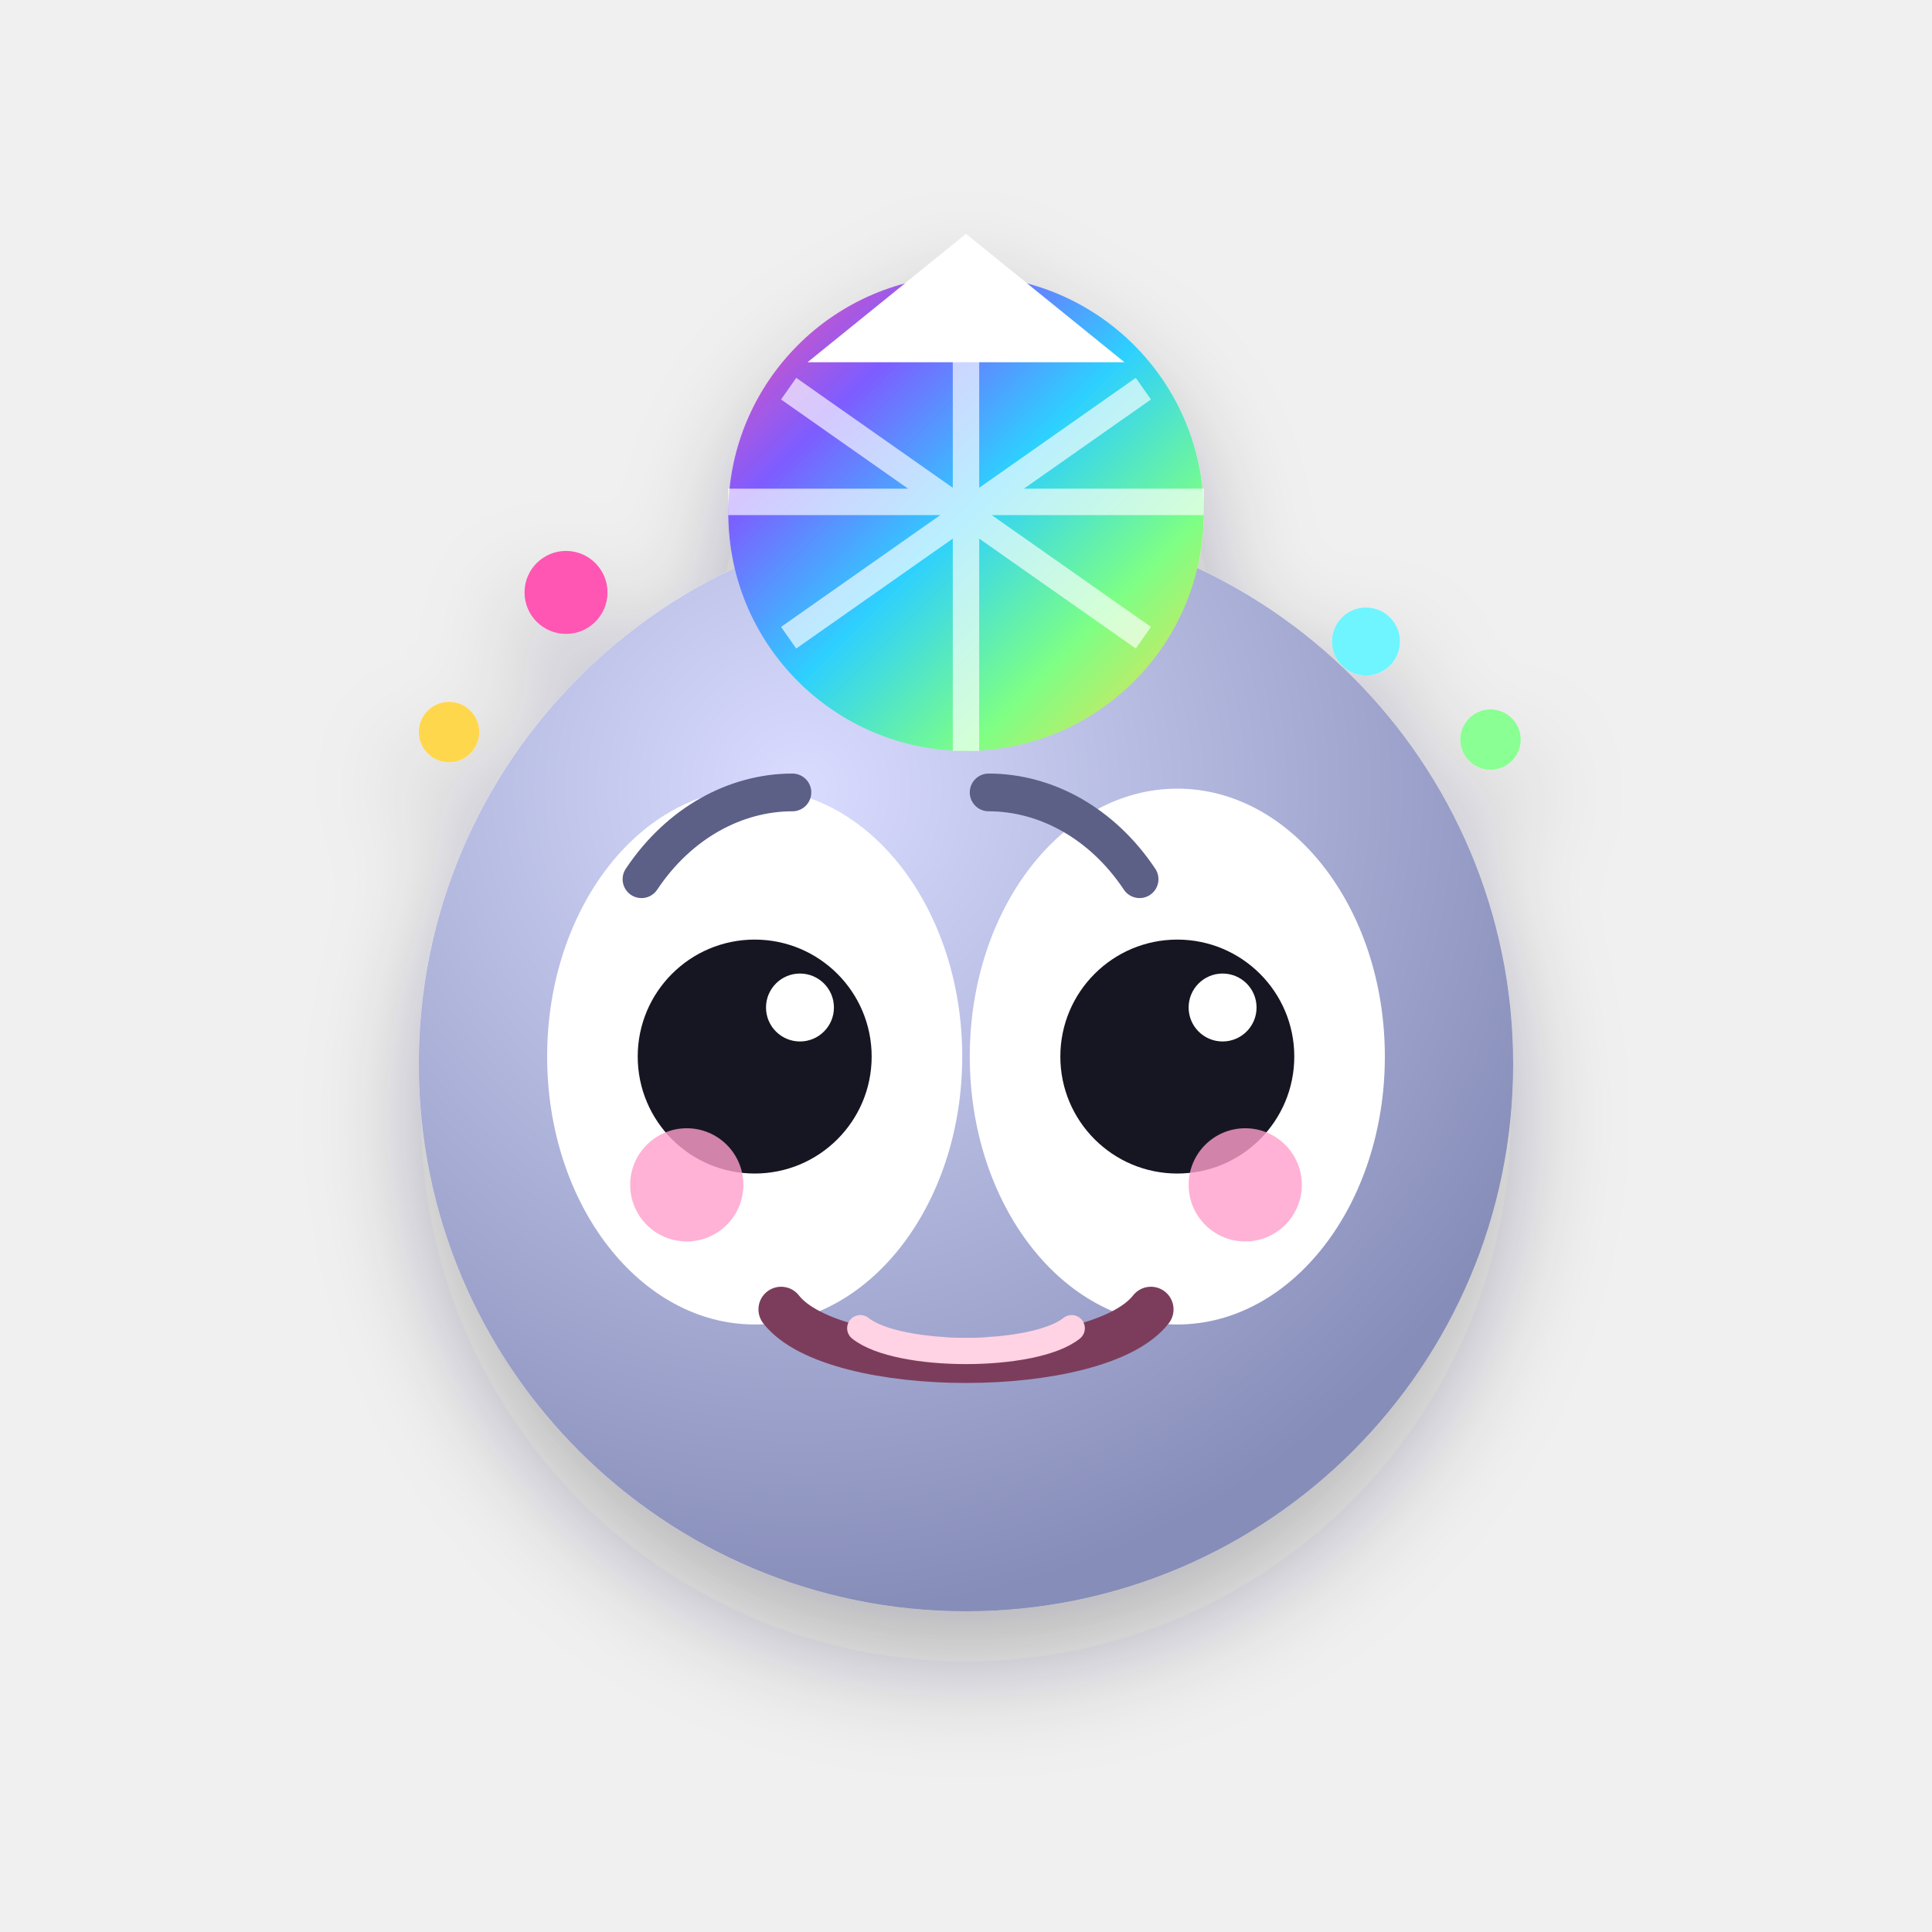
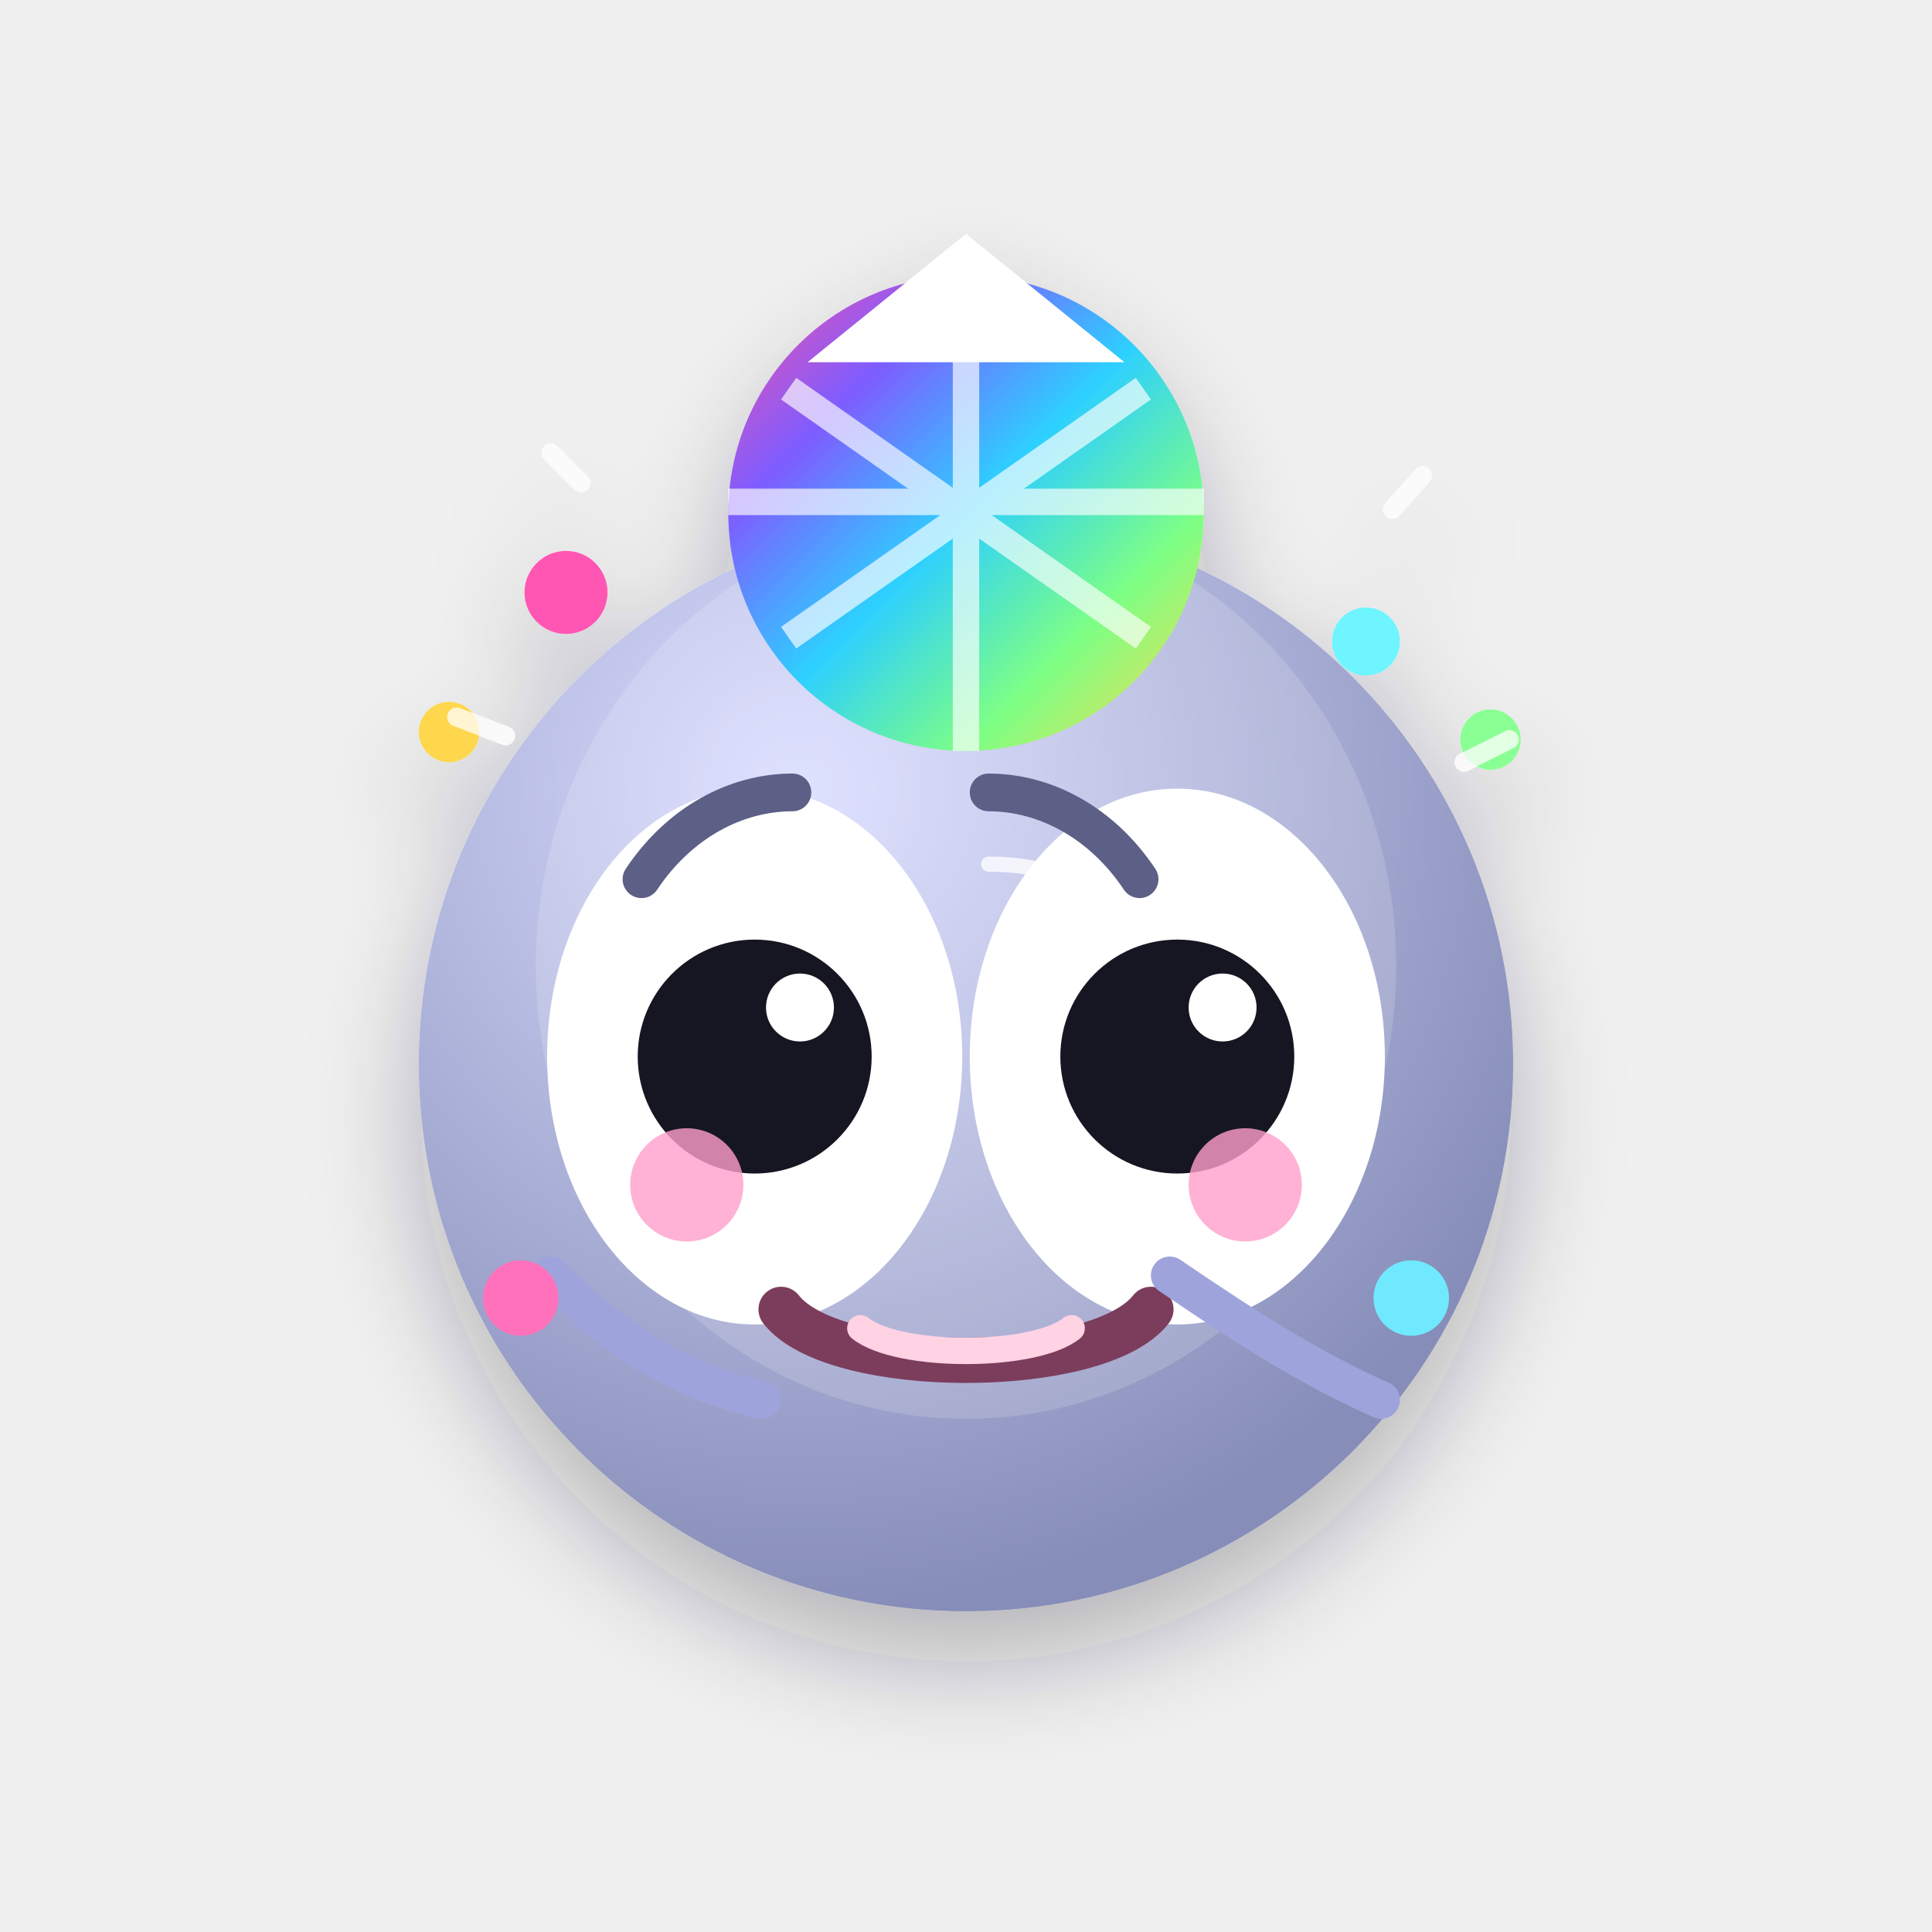
<svg xmlns="http://www.w3.org/2000/svg" viewBox="0 0 512 512">
  <defs>
    <radialGradient id="face7" cx="35%" cy="25%" r="75%">
      <stop offset="0%" stop-color="#d9dcff" />
      <stop offset="100%" stop-color="#868db8" />
    </radialGradient>
    <linearGradient id="disco" x1="0" y1="0" x2="1" y2="1">
      <stop offset="0%" stop-color="#ff56a5" />
      <stop offset="25%" stop-color="#7f5bff" />
      <stop offset="50%" stop-color="#2dd0ff" />
      <stop offset="75%" stop-color="#7dff85" />
      <stop offset="100%" stop-color="#ffd84a" />
    </linearGradient>
    <filter id="shadow7" x="-20%" y="-20%" width="140%" height="140%">
      <feDropShadow dx="0" dy="14" stdDeviation="14" flood-color="#1b1831" flood-opacity=".28" />
    </filter>
  </defs>
  <g filter="url(#shadow7)">
    <circle cx="256" cy="282" r="145" fill="url(#face7)" />
+     <ellipse cx="256" cy="256" rx="114" ry="120" fill="#ffffff" opacity=".16" />
    <circle cx="256" cy="136" r="63" fill="url(#disco)" />
    <path d="M214 96h84l-42-34z" fill="#fff" />
    <path d="M193 133h126M209 103l94 66M303 103l-94 66M256 73v126" stroke="#ffffffaa" stroke-width="7" />
    <circle cx="150" cy="157" r="11" fill="#ff57b3" />
    <circle cx="362" cy="170" r="9" fill="#6ef5ff" />
    <circle cx="119" cy="194" r="8" fill="#ffd74d" />
    <circle cx="395" cy="196" r="8" fill="#8aff93" />
+     <path d="M146 120l8 8m223-2l-8 9m-248 55l13 5m266 1l-12 6" fill="none" stroke="#fff" stroke-width="5" stroke-linecap="round" opacity=".75" />
    <ellipse cx="200" cy="280" rx="55" ry="71" fill="#fff" />
    <ellipse cx="312" cy="280" rx="55" ry="71" fill="#fff" />
    <circle cx="200" cy="280" r="31" fill="#191622" />
    <circle cx="312" cy="280" r="31" fill="#191622" />
    <circle cx="212" cy="267" r="9" fill="#fff" />
    <circle cx="324" cy="267" r="9" fill="#fff" />
    <path d="M170 233c10-15 25-23 40-23m52 0c15 0 30 8 40 23" fill="none" stroke="#5c5f86" stroke-width="10" stroke-linecap="round" />
+     <path d="M170 244c10-10 25-15 40-15m52 0c15 0 30 5 40 15" fill="none" stroke="#ffffffc8" stroke-width="4" stroke-linecap="round" />
    <circle cx="182" cy="314" r="15" fill="#ff9fcb" opacity=".8" />
    <circle cx="330" cy="314" r="15" fill="#ff9fcb" opacity=".8" />
    <path d="M207 347c14 18 84 18 98 0" fill="none" stroke="#7b3d5b" stroke-width="12" stroke-linecap="round" />
    <path d="M228 352c10 8 46 8 56 0" fill="none" stroke="#ffd2e4" stroke-width="7" stroke-linecap="round" />
+     <path d="M146 338c18 18 34 28 56 33m108-33c22 15 38 25 56 33" fill="none" stroke="#9ea3db" stroke-width="10" stroke-linecap="round" />
+     <circle cx="138" cy="344" r="10" fill="#ff72bb" />
+     <circle cx="374" cy="344" r="10" fill="#6fe9ff" />
  </g>
</svg>
